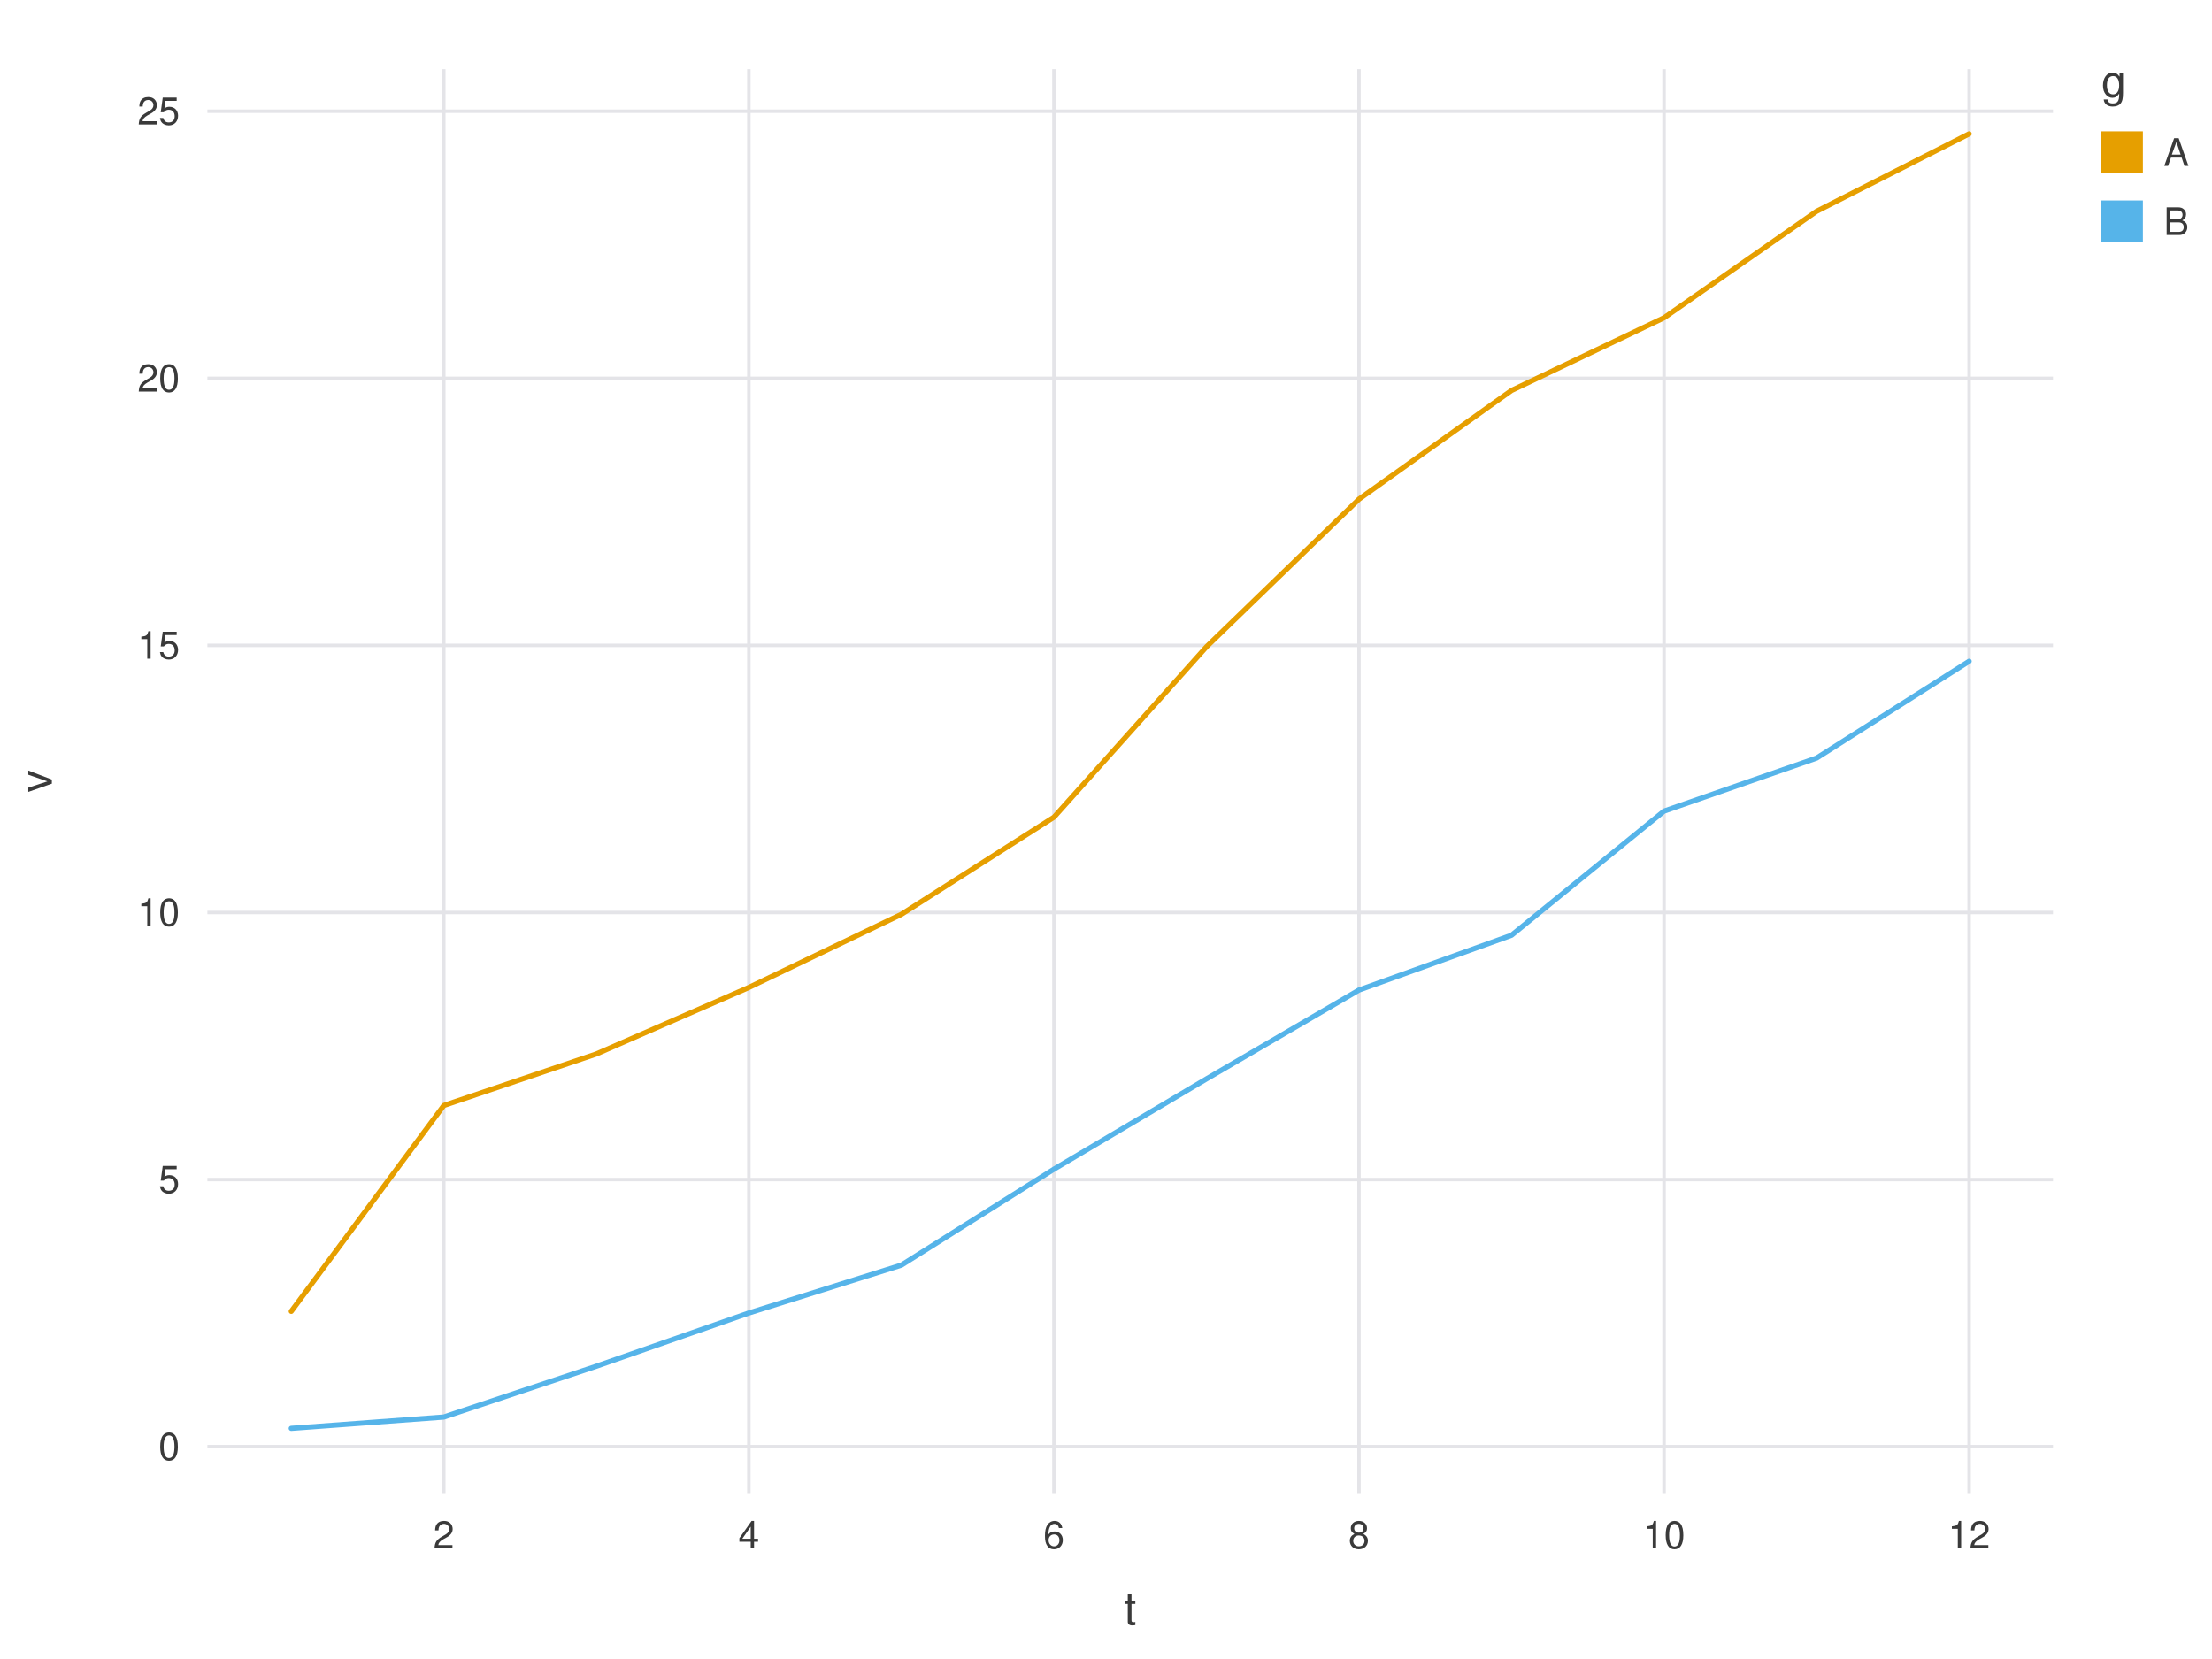
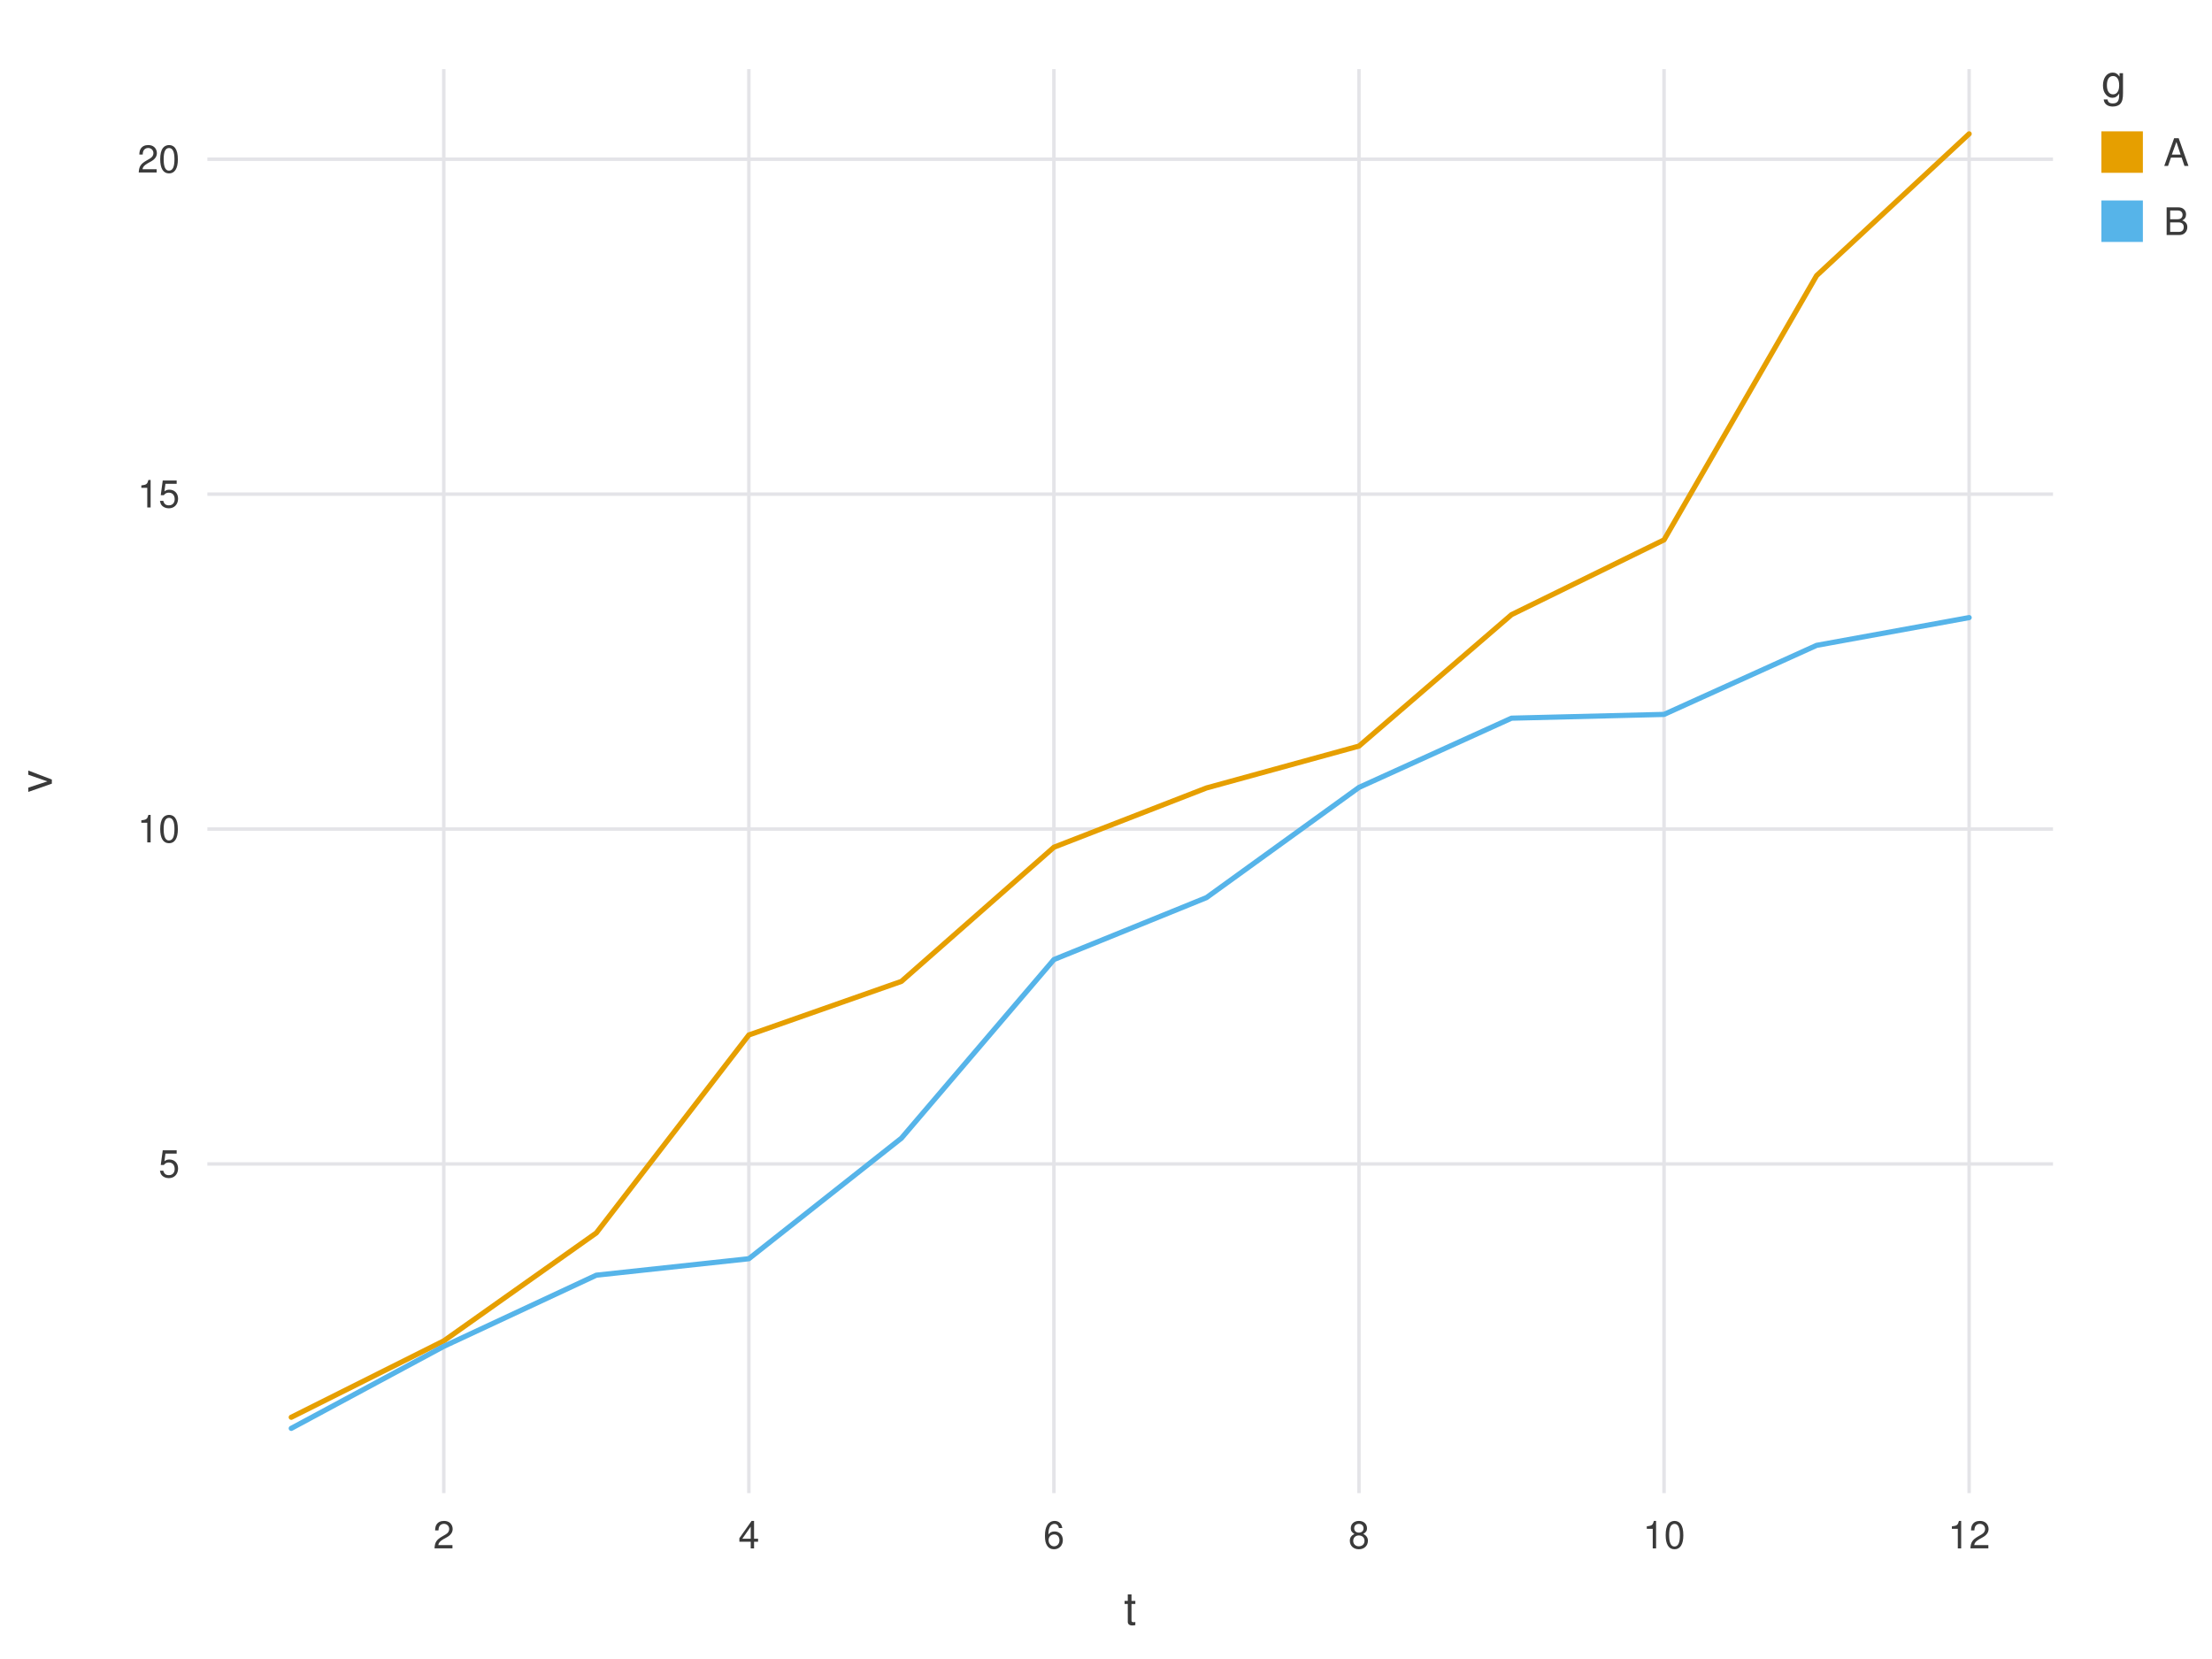
<svg xmlns="http://www.w3.org/2000/svg" width="640" height="480" viewBox="0 0 640 480" font-family="Helvetica, Arial, sans-serif">
  <rect x="0" y="0" width="640" height="480" fill="#FFFFFF" />
  <rect x="60" y="20" width="534" height="412" fill="#FFFFFF" />
  <line x1="128.4" y1="20" x2="128.4" y2="432" stroke="#E4E4E8" stroke-width="1" />
  <line x1="216.67" y1="20" x2="216.67" y2="432" stroke="#E4E4E8" stroke-width="1" />
  <line x1="304.93" y1="20" x2="304.93" y2="432" stroke="#E4E4E8" stroke-width="1" />
  <line x1="393.2" y1="20" x2="393.2" y2="432" stroke="#E4E4E8" stroke-width="1" />
  <line x1="481.46" y1="20" x2="481.46" y2="432" stroke="#E4E4E8" stroke-width="1" />
  <line x1="569.73" y1="20" x2="569.73" y2="432" stroke="#E4E4E8" stroke-width="1" />
-   <line x1="60" y1="418.56" x2="594" y2="418.56" stroke="#E4E4E8" stroke-width="1" />
-   <line x1="60" y1="341.29" x2="594" y2="341.29" stroke="#E4E4E8" stroke-width="1" />
-   <line x1="60" y1="264.01" x2="594" y2="264.01" stroke="#E4E4E8" stroke-width="1" />
-   <line x1="60" y1="186.73" x2="594" y2="186.73" stroke="#E4E4E8" stroke-width="1" />
-   <line x1="60" y1="109.46" x2="594" y2="109.46" stroke="#E4E4E8" stroke-width="1" />
-   <line x1="60" y1="32.18" x2="594" y2="32.18" stroke="#E4E4E8" stroke-width="1" />
+   <line x1="60" y1="336.77" x2="594" y2="336.77" stroke="#E4E4E8" stroke-width="1" />
+   <line x1="60" y1="239.87" x2="594" y2="239.87" stroke="#E4E4E8" stroke-width="1" />
+   <line x1="60" y1="142.97" x2="594" y2="142.97" stroke="#E4E4E8" stroke-width="1" />
+   <line x1="60" y1="46.07" x2="594" y2="46.07" stroke="#E4E4E8" stroke-width="1" />
  <clipPath id="panel1">
    <rect x="60" y="20" width="534" height="412" />
  </clipPath>
  <g clip-path="url(#panel1)">
-     <polyline points="84.27,379.41 128.4,319.85 172.54,304.94 216.67,285.7 260.8,264.54 304.93,236.44 349.07,187.14 393.2,144.42 437.33,112.97 481.46,91.94 525.6,61.13 569.73,38.73" fill="none" stroke="#E69F00" stroke-width="1.5" stroke-opacity="1" stroke-linejoin="round" stroke-linecap="round" />
-     <polyline points="84.27,413.27 128.4,410 172.54,395.29 216.67,379.89 260.8,366.04 304.93,338.28 349.07,312.16 393.2,286.45 437.33,270.59 481.46,234.68 525.6,219.33 569.73,191.33" fill="none" stroke="#56B4E9" stroke-width="1.5" stroke-opacity="1" stroke-linejoin="round" stroke-linecap="round" />
+     <polyline points="84.27,410.06 128.4,387.96 172.54,356.72 216.67,299.45 260.8,283.95 304.93,245.13 349.07,227.98 393.2,215.86 437.33,177.84 481.46,156.2 525.6,79.74 569.73,38.73" fill="none" stroke="#E69F00" stroke-width="1.5" stroke-opacity="1" stroke-linejoin="round" stroke-linecap="round" />
+     <polyline points="84.27,413.27 128.4,389.54 172.54,368.95 216.67,364.19 260.8,329.32 304.93,277.63 349.07,259.71 393.2,227.82 437.33,207.79 481.46,206.7 525.6,186.72 569.73,178.69" fill="none" stroke="#56B4E9" stroke-width="1.5" stroke-opacity="1" stroke-linejoin="round" stroke-linecap="round" />
  </g>
  <text x="128.4" y="448" text-anchor="middle" font-size="11" fill="#3A3A3A">2</text>
  <text x="216.67" y="448" text-anchor="middle" font-size="11" fill="#3A3A3A">4</text>
  <text x="304.93" y="448" text-anchor="middle" font-size="11" fill="#3A3A3A">6</text>
  <text x="393.2" y="448" text-anchor="middle" font-size="11" fill="#3A3A3A">8</text>
  <text x="481.46" y="448" text-anchor="middle" font-size="11" fill="#3A3A3A">10</text>
  <text x="569.73" y="448" text-anchor="middle" font-size="11" fill="#3A3A3A">12</text>
-   <text x="52" y="422.41" text-anchor="end" font-size="11" fill="#3A3A3A">0</text>
-   <text x="52" y="345.14" text-anchor="end" font-size="11" fill="#3A3A3A">5</text>
-   <text x="52" y="267.86" text-anchor="end" font-size="11" fill="#3A3A3A">10</text>
-   <text x="52" y="190.58" text-anchor="end" font-size="11" fill="#3A3A3A">15</text>
-   <text x="52" y="113.31" text-anchor="end" font-size="11" fill="#3A3A3A">20</text>
-   <text x="52" y="36.03" text-anchor="end" font-size="11" fill="#3A3A3A">25</text>
+   <text x="52" y="340.62" text-anchor="end" font-size="11" fill="#3A3A3A">5</text>
+   <text x="52" y="243.72" text-anchor="end" font-size="11" fill="#3A3A3A">10</text>
+   <text x="52" y="146.82" text-anchor="end" font-size="11" fill="#3A3A3A">15</text>
+   <text x="52" y="49.92" text-anchor="end" font-size="11" fill="#3A3A3A">20</text>
  <text x="327" y="470" text-anchor="middle" font-size="13" fill="#3A3A3A">t</text>
  <text x="15" y="226" transform="rotate(-90 15 226)" text-anchor="middle" font-size="13" fill="#3A3A3A">v</text>
  <text x="608" y="28" text-anchor="start" font-size="13" fill="#3A3A3A">g</text>
  <rect x="608" y="38" width="12" height="12" fill="#E69F00" />
  <text x="626" y="48" text-anchor="start" font-size="11" fill="#3A3A3A">A</text>
  <rect x="608" y="58" width="12" height="12" fill="#56B4E9" />
  <text x="626" y="68" text-anchor="start" font-size="11" fill="#3A3A3A">B</text>
</svg>
